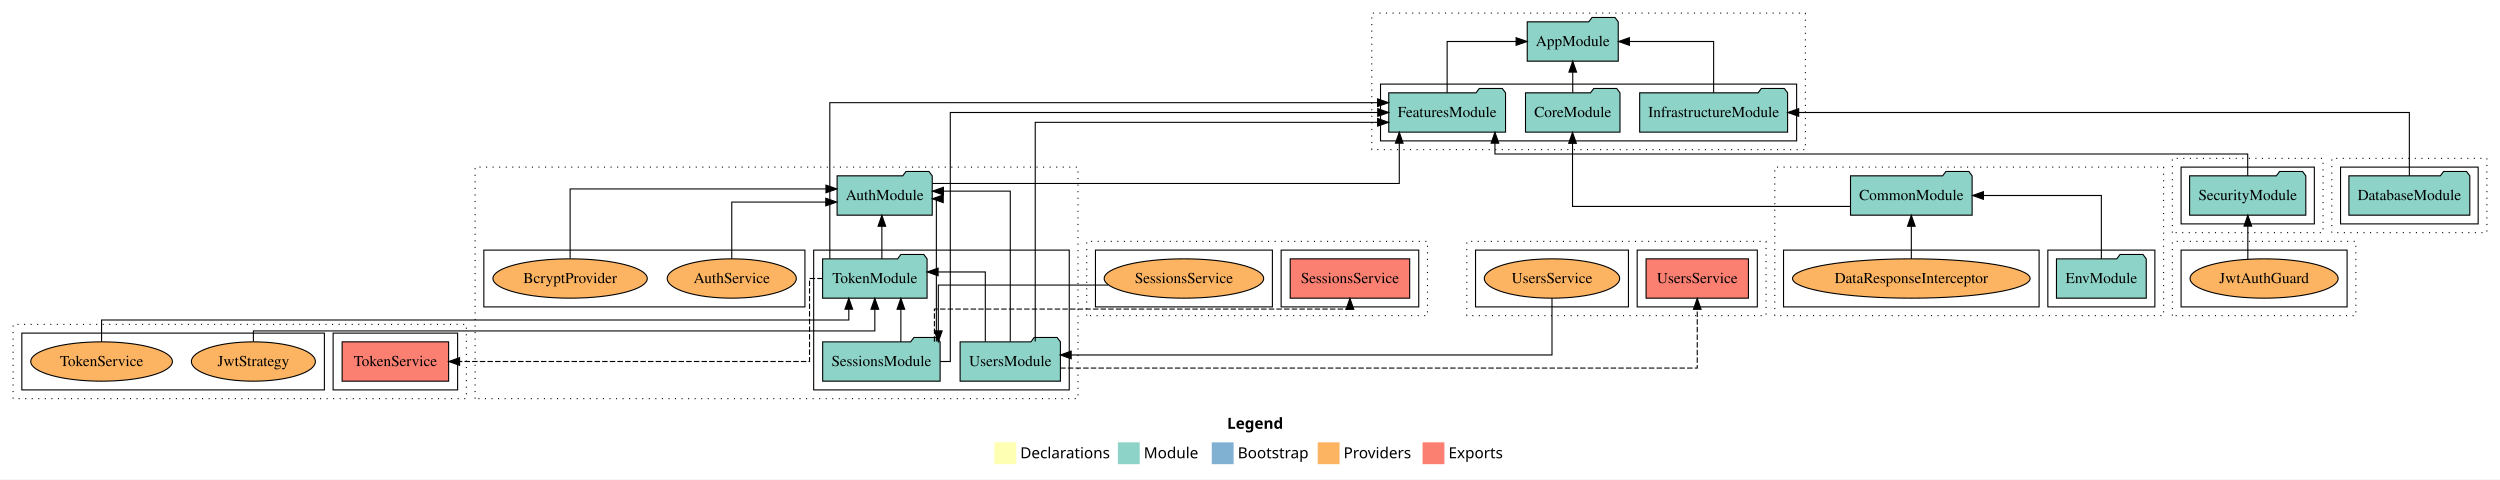
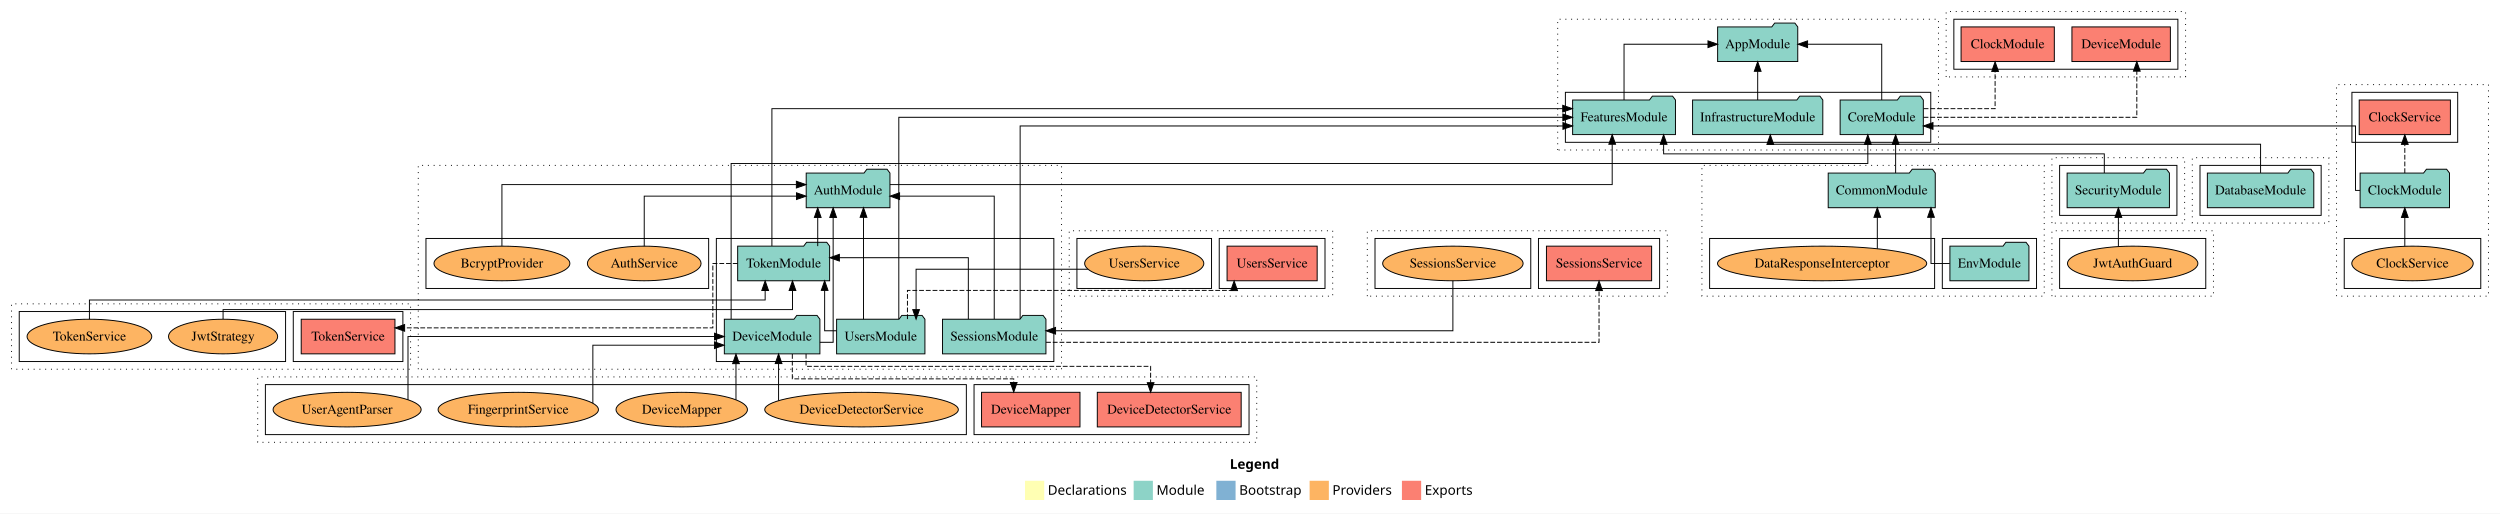
- <svg xmlns="http://www.w3.org/2000/svg" width="2289pt" height="439pt" viewBox="0.00 0.00 2289.00 439.00">
-   <g id="graph0" class="graph" transform="scale(1 1) rotate(0) translate(4 435)">
-     <polygon fill="white" stroke="transparent" points="-4,4 -4,-435 2285,-435 2285,4 -4,4" />
-     <text text-anchor="start" x="1119.51" y="-42.4" font-family="Times-12" font-weight="bold" font-size="14.00">Legend</text>
-     <polygon fill="#ffffb3" stroke="transparent" points="906.5,-10 906.5,-30 926.5,-30 926.5,-10 906.5,-10" />
-     <text text-anchor="start" x="930.13" y="-15.4" font-family="Times-12" font-size="14.00">  Declarations</text>
-     <polygon fill="#8dd3c7" stroke="transparent" points="1019.5,-10 1019.5,-30 1039.5,-30 1039.5,-10 1019.5,-10" />
-     <text text-anchor="start" x="1043.23" y="-15.4" font-family="Times-12" font-size="14.00">  Module</text>
-     <polygon fill="#80b1d3" stroke="transparent" points="1105.5,-10 1105.5,-30 1125.5,-30 1125.5,-10 1105.5,-10" />
-     <text text-anchor="start" x="1129.28" y="-15.4" font-family="Times-12" font-size="14.00">  Bootstrap</text>
-     <polygon fill="#fdb462" stroke="transparent" points="1202.5,-10 1202.5,-30 1222.5,-30 1222.5,-10 1202.5,-10" />
-     <text text-anchor="start" x="1226.17" y="-15.4" font-family="Times-12" font-size="14.00">  Providers</text>
-     <polygon fill="#fb8072" stroke="transparent" points="1298.5,-10 1298.5,-30 1318.5,-30 1318.5,-10 1298.5,-10" />
-     <text text-anchor="start" x="1322.23" y="-15.4" font-family="Times-12" font-size="14.00">  Exports</text>
+ <svg xmlns="http://www.w3.org/2000/svg" width="2600pt" height="534pt" viewBox="0.00 0.00 2600.00 534.00">
+   <g id="graph0" class="graph" transform="scale(1 1) rotate(0) translate(4 530)">
+     <polygon fill="white" stroke="transparent" points="-4,4 -4,-530 2596,-530 2596,4 -4,4" />
+     <text text-anchor="start" x="1275.01" y="-42.4" font-family="Times-12" font-weight="bold" font-size="14.00">Legend</text>
+     <polygon fill="#ffffb3" stroke="transparent" points="1062,-10 1062,-30 1082,-30 1082,-10 1062,-10" />
+     <text text-anchor="start" x="1085.63" y="-15.4" font-family="Times-12" font-size="14.00">  Declarations</text>
+     <polygon fill="#8dd3c7" stroke="transparent" points="1175,-10 1175,-30 1195,-30 1195,-10 1175,-10" />
+     <text text-anchor="start" x="1198.73" y="-15.4" font-family="Times-12" font-size="14.00">  Module</text>
+     <polygon fill="#80b1d3" stroke="transparent" points="1261,-10 1261,-30 1281,-30 1281,-10 1261,-10" />
+     <text text-anchor="start" x="1284.78" y="-15.4" font-family="Times-12" font-size="14.00">  Bootstrap</text>
+     <polygon fill="#fdb462" stroke="transparent" points="1358,-10 1358,-30 1378,-30 1378,-10 1358,-10" />
+     <text text-anchor="start" x="1381.67" y="-15.4" font-family="Times-12" font-size="14.00">  Providers</text>
+     <polygon fill="#fb8072" stroke="transparent" points="1454,-10 1454,-30 1474,-30 1474,-10 1454,-10" />
+     <text text-anchor="start" x="1477.73" y="-15.4" font-family="Times-12" font-size="14.00">  Exports</text>
    <g id="clust1" class="cluster">
-       <polygon fill="none" stroke="black" stroke-dasharray="1,5" points="1252,-298 1252,-423 1649,-423 1649,-298 1252,-298" />
+       <polygon fill="none" stroke="black" stroke-dasharray="1,5" points="1616,-374 1616,-510 2012,-510 2012,-374 1616,-374" />
    </g>
    <g id="clust3" class="cluster">
-       <polygon fill="none" stroke="black" points="1260,-306 1260,-358 1641,-358 1641,-306 1260,-306" />
+       <polygon fill="none" stroke="black" points="1624,-382 1624,-434 2004,-434 2004,-382 1624,-382" />
    </g>
    <g id="clust7" class="cluster">
-       <polygon fill="none" stroke="black" stroke-dasharray="1,5" points="431,-70 431,-282 983,-282 983,-70 431,-70" />
+       <polygon fill="none" stroke="black" stroke-dasharray="1,5" points="431,-146 431,-358 1100,-358 1100,-146 431,-146" />
    </g>
    <g id="clust9" class="cluster">
-       <polygon fill="none" stroke="black" points="741,-78 741,-206 975,-206 975,-78 741,-78" />
+       <polygon fill="none" stroke="black" points="741,-154 741,-282 1092,-282 1092,-154 741,-154" />
    </g>
    <g id="clust12" class="cluster">
-       <polygon fill="none" stroke="black" points="439,-154 439,-206 733,-206 733,-154 439,-154" />
+       <polygon fill="none" stroke="black" points="439,-230 439,-282 733,-282 733,-230 439,-230" />
    </g>
    <g id="clust13" class="cluster">
-       <polygon fill="none" stroke="black" stroke-dasharray="1,5" points="1621,-146 1621,-282 1977,-282 1977,-146 1621,-146" />
-     </g>
-     <g id="clust15" class="cluster">
-       <polygon fill="none" stroke="black" points="1871,-154 1871,-206 1969,-206 1969,-154 1871,-154" />
+       <polygon fill="none" stroke="black" stroke-dasharray="1,5" points="2426,-222 2426,-442 2584,-442 2584,-222 2426,-222" />
+     </g>
+     <g id="clust16" class="cluster">
+       <polygon fill="none" stroke="black" points="2442,-382 2442,-434 2552,-434 2552,-382 2442,-382" />
    </g>
    <g id="clust18" class="cluster">
-       <polygon fill="none" stroke="black" points="1629,-154 1629,-206 1863,-206 1863,-154 1629,-154" />
+       <polygon fill="none" stroke="black" points="2434,-230 2434,-282 2576,-282 2576,-230 2434,-230" />
+     </g>
+     <g id="clust19" class="cluster">
+       <polygon fill="none" stroke="black" stroke-dasharray="1,5" points="1766,-222 1766,-358 2122,-358 2122,-222 1766,-222" />
+     </g>
+     <g id="clust21" class="cluster">
+       <polygon fill="none" stroke="black" points="2016,-230 2016,-282 2114,-282 2114,-230 2016,-230" />
+     </g>
+     <g id="clust24" class="cluster">
+       <polygon fill="none" stroke="black" points="1774,-230 1774,-282 2008,-282 2008,-230 1774,-230" />
+     </g>
+     <g id="clust25" class="cluster">
+       <polygon fill="none" stroke="black" stroke-dasharray="1,5" points="2020,-450 2020,-518 2269,-518 2269,-450 2020,-450" />
+     </g>
+     <g id="clust28" class="cluster">
+       <polygon fill="none" stroke="black" points="2028,-458 2028,-510 2261,-510 2261,-458 2028,-458" />
    </g>
    <g id="clust37" class="cluster">
-       <polygon fill="none" stroke="black" stroke-dasharray="1,5" points="1985,-222 1985,-290 2123,-290 2123,-222 1985,-222" />
-     </g>
-     <g id="clust39" class="cluster">
-       <polygon fill="none" stroke="black" points="1993,-230 1993,-282 2115,-282 2115,-230 1993,-230" />
-     </g>
-     <g id="clust43" class="cluster">
-       <polygon fill="none" stroke="black" stroke-dasharray="1,5" points="2131,-222 2131,-290 2273,-290 2273,-222 2131,-222" />
-     </g>
-     <g id="clust45" class="cluster">
-       <polygon fill="none" stroke="black" points="2139,-230 2139,-282 2265,-282 2265,-230 2139,-230" />
+       <polygon fill="none" stroke="black" stroke-dasharray="1,5" points="264,-70 264,-138 1303,-138 1303,-70 264,-70" />
+     </g>
+     <g id="clust40" class="cluster">
+       <polygon fill="none" stroke="black" points="1009,-78 1009,-130 1295,-130 1295,-78 1009,-78" />
+     </g>
+     <g id="clust42" class="cluster">
+       <polygon fill="none" stroke="black" points="272,-78 272,-130 1001,-130 1001,-78 272,-78" />
    </g>
    <g id="clust49" class="cluster">
-       <polygon fill="none" stroke="black" stroke-dasharray="1,5" points="1985,-146 1985,-214 2153,-214 2153,-146 1985,-146" />
-     </g>
-     <g id="clust54" class="cluster">
-       <polygon fill="none" stroke="black" points="1993,-154 1993,-206 2145,-206 2145,-154 1993,-154" />
+       <polygon fill="none" stroke="black" stroke-dasharray="1,5" points="2130,-298 2130,-366 2268,-366 2268,-298 2130,-298" />
+     </g>
+     <g id="clust51" class="cluster">
+       <polygon fill="none" stroke="black" points="2138,-306 2138,-358 2260,-358 2260,-306 2138,-306" />
    </g>
    <g id="clust55" class="cluster">
-       <polygon fill="none" stroke="black" stroke-dasharray="1,5" points="991,-146 991,-214 1303,-214 1303,-146 991,-146" />
-     </g>
-     <g id="clust58" class="cluster">
-       <polygon fill="none" stroke="black" points="1169,-154 1169,-206 1295,-206 1295,-154 1169,-154" />
-     </g>
-     <g id="clust60" class="cluster">
-       <polygon fill="none" stroke="black" points="999,-154 999,-206 1161,-206 1161,-154 999,-154" />
+       <polygon fill="none" stroke="black" stroke-dasharray="1,5" points="2276,-298 2276,-366 2418,-366 2418,-298 2276,-298" />
+     </g>
+     <g id="clust57" class="cluster">
+       <polygon fill="none" stroke="black" points="2284,-306 2284,-358 2410,-358 2410,-306 2284,-306" />
    </g>
    <g id="clust61" class="cluster">
-       <polygon fill="none" stroke="black" stroke-dasharray="1,5" points="8,-70 8,-138 423,-138 423,-70 8,-70" />
-     </g>
-     <g id="clust64" class="cluster">
-       <polygon fill="none" stroke="black" points="301,-78 301,-130 415,-130 415,-78 301,-78" />
+       <polygon fill="none" stroke="black" stroke-dasharray="1,5" points="2130,-222 2130,-290 2298,-290 2298,-222 2130,-222" />
    </g>
    <g id="clust66" class="cluster">
-       <polygon fill="none" stroke="black" points="16,-78 16,-130 293,-130 293,-78 16,-78" />
+       <polygon fill="none" stroke="black" points="2138,-230 2138,-282 2290,-282 2290,-230 2138,-230" />
    </g>
    <g id="clust67" class="cluster">
-       <polygon fill="none" stroke="black" stroke-dasharray="1,5" points="1339,-146 1339,-214 1613,-214 1613,-146 1339,-146" />
+       <polygon fill="none" stroke="black" stroke-dasharray="1,5" points="1418,-222 1418,-290 1730,-290 1730,-222 1418,-222" />
    </g>
    <g id="clust70" class="cluster">
-       <polygon fill="none" stroke="black" points="1495,-154 1495,-206 1605,-206 1605,-154 1495,-154" />
+       <polygon fill="none" stroke="black" points="1596,-230 1596,-282 1722,-282 1722,-230 1596,-230" />
    </g>
    <g id="clust72" class="cluster">
-       <polygon fill="none" stroke="black" points="1347,-154 1347,-206 1487,-206 1487,-154 1347,-154" />
+       <polygon fill="none" stroke="black" points="1426,-230 1426,-282 1588,-282 1588,-230 1426,-230" />
+     </g>
+     <g id="clust73" class="cluster">
+       <polygon fill="none" stroke="black" stroke-dasharray="1,5" points="8,-146 8,-214 423,-214 423,-146 8,-146" />
+     </g>
+     <g id="clust76" class="cluster">
+       <polygon fill="none" stroke="black" points="301,-154 301,-206 415,-206 415,-154 301,-154" />
+     </g>
+     <g id="clust78" class="cluster">
+       <polygon fill="none" stroke="black" points="16,-154 16,-206 293,-206 293,-154 16,-154" />
+     </g>
+     <g id="clust79" class="cluster">
+       <polygon fill="none" stroke="black" stroke-dasharray="1,5" points="1108,-222 1108,-290 1382,-290 1382,-222 1108,-222" />
+     </g>
+     <g id="clust82" class="cluster">
+       <polygon fill="none" stroke="black" points="1264,-230 1264,-282 1374,-282 1374,-230 1264,-230" />
+     </g>
+     <g id="clust84" class="cluster">
+       <polygon fill="none" stroke="black" points="1116,-230 1116,-282 1256,-282 1256,-230 1116,-230" />
    </g>
    <g id="node1" class="node">
-       <polygon fill="#8dd3c7" stroke="black" points="1479.26,-350 1476.26,-354 1455.26,-354 1452.26,-350 1392.74,-350 1392.74,-314 1479.26,-314 1479.26,-350" />
-       <text text-anchor="middle" x="1436" y="-327.8" font-family="Times,serif" font-size="14.00">CoreModule</text>
+       <polygon fill="#8dd3c7" stroke="black" points="1996.26,-426 1993.26,-430 1972.26,-430 1969.26,-426 1909.74,-426 1909.74,-390 1996.26,-390 1996.26,-426" />
+       <text text-anchor="middle" x="1953" y="-403.8" font-family="Times,serif" font-size="14.00">CoreModule</text>
    </g>
    <g id="node4" class="node">
-       <polygon fill="#8dd3c7" stroke="black" points="1477.66,-415 1474.66,-419 1453.66,-419 1450.66,-415 1394.34,-415 1394.34,-379 1477.66,-379 1477.66,-415" />
-       <text text-anchor="middle" x="1436" y="-392.8" font-family="Times,serif" font-size="14.00">AppModule</text>
+       <polygon fill="#8dd3c7" stroke="black" points="1865.66,-502 1862.66,-506 1841.66,-506 1838.66,-502 1782.34,-502 1782.34,-466 1865.66,-466 1865.66,-502" />
+       <text text-anchor="middle" x="1824" y="-479.8" font-family="Times,serif" font-size="14.00">AppModule</text>
    </g>
    <g id="edge1" class="edge">
-       <path fill="none" stroke="black" d="M1436,-350.11C1436,-350.11 1436,-368.99 1436,-368.99" />
-       <polygon fill="black" stroke="black" points="1432.5,-368.99 1436,-378.99 1439.5,-368.99 1432.5,-368.99" />
+       <path fill="none" stroke="black" d="M1953,-426.01C1953,-448.49 1953,-484 1953,-484 1953,-484 1875.88,-484 1875.88,-484" />
+       <polygon fill="black" stroke="black" points="1875.88,-480.5 1865.88,-484 1875.88,-487.5 1875.88,-480.5" />
+     </g>
+     <g id="node18" class="node">
+       <polygon fill="#fb8072" stroke="black" points="2132.49,-502 2035.51,-502 2035.51,-466 2132.49,-466 2132.49,-502" />
+       <text text-anchor="middle" x="2084" y="-479.8" font-family="Times,serif" font-size="14.00">ClockModule </text>
+     </g>
+     <g id="edge17" class="edge">
+       <path fill="none" stroke="black" stroke-dasharray="5,2" d="M1996.57,-417C2030.15,-417 2070.9,-417 2070.9,-417 2070.9,-417 2070.9,-455.69 2070.9,-455.69" />
+       <polygon fill="black" stroke="black" points="2067.4,-455.69 2070.9,-465.69 2074.4,-455.69 2067.4,-455.69" />
+     </g>
+     <g id="node19" class="node">
+       <polygon fill="#fb8072" stroke="black" points="2253.19,-502 2150.81,-502 2150.81,-466 2253.19,-466 2253.19,-502" />
+       <text text-anchor="middle" x="2202" y="-479.8" font-family="Times,serif" font-size="14.00">DeviceModule </text>
+     </g>
+     <g id="edge18" class="edge">
+       <path fill="none" stroke="black" stroke-dasharray="5,2" d="M1996.51,-408C2071.77,-408 2218.29,-408 2218.29,-408 2218.29,-408 2218.29,-455.99 2218.29,-455.99" />
+       <polygon fill="black" stroke="black" points="2214.79,-455.99 2218.29,-465.99 2221.79,-455.99 2214.79,-455.99" />
    </g>
    <g id="node2" class="node">
-       <polygon fill="#8dd3c7" stroke="black" points="1374.47,-350 1371.47,-354 1350.47,-354 1347.47,-350 1267.53,-350 1267.53,-314 1374.47,-314 1374.47,-350" />
-       <text text-anchor="middle" x="1321" y="-327.8" font-family="Times,serif" font-size="14.00">FeaturesModule</text>
+       <polygon fill="#8dd3c7" stroke="black" points="1738.47,-426 1735.47,-430 1714.47,-430 1711.47,-426 1631.53,-426 1631.53,-390 1738.47,-390 1738.47,-426" />
+       <text text-anchor="middle" x="1685" y="-403.8" font-family="Times,serif" font-size="14.00">FeaturesModule</text>
    </g>
    <g id="edge2" class="edge">
-       <path fill="none" stroke="black" d="M1321,-350.11C1321,-369.34 1321,-397 1321,-397 1321,-397 1384.16,-397 1384.16,-397" />
-       <polygon fill="black" stroke="black" points="1384.16,-400.5 1394.16,-397 1384.16,-393.5 1384.16,-400.5" />
+       <path fill="none" stroke="black" d="M1685,-426.01C1685,-448.49 1685,-484 1685,-484 1685,-484 1772.3,-484 1772.3,-484" />
+       <polygon fill="black" stroke="black" points="1772.3,-487.5 1782.3,-484 1772.3,-480.5 1772.3,-487.5" />
    </g>
    <g id="node3" class="node">
-       <polygon fill="#8dd3c7" stroke="black" points="1632.72,-350 1629.72,-354 1608.72,-354 1605.72,-350 1497.28,-350 1497.28,-314 1632.72,-314 1632.72,-350" />
-       <text text-anchor="middle" x="1565" y="-327.8" font-family="Times,serif" font-size="14.00">InfrastructureModule</text>
+       <polygon fill="#8dd3c7" stroke="black" points="1891.72,-426 1888.72,-430 1867.72,-430 1864.72,-426 1756.28,-426 1756.28,-390 1891.72,-390 1891.72,-426" />
+       <text text-anchor="middle" x="1824" y="-403.8" font-family="Times,serif" font-size="14.00">InfrastructureModule</text>
    </g>
    <g id="edge3" class="edge">
-       <path fill="none" stroke="black" d="M1565,-350.11C1565,-369.34 1565,-397 1565,-397 1565,-397 1487.88,-397 1487.88,-397" />
-       <polygon fill="black" stroke="black" points="1487.88,-393.5 1477.88,-397 1487.88,-400.5 1487.88,-393.5" />
+       <path fill="none" stroke="black" d="M1824,-426.01C1824,-426.01 1824,-455.85 1824,-455.85" />
+       <polygon fill="black" stroke="black" points="1820.5,-455.85 1824,-465.85 1827.5,-455.85 1820.5,-455.85" />
    </g>
    <g id="node5" class="node">
-       <polygon fill="#8dd3c7" stroke="black" points="856.77,-122 853.77,-126 832.77,-126 829.77,-122 749.23,-122 749.23,-86 856.77,-86 856.77,-122" />
-       <text text-anchor="middle" x="803" y="-99.8" font-family="Times,serif" font-size="14.00">SessionsModule</text>
+       <polygon fill="#8dd3c7" stroke="black" points="848.69,-198 845.69,-202 824.69,-202 821.69,-198 749.31,-198 749.31,-162 848.69,-162 848.69,-198" />
+       <text text-anchor="middle" x="799" y="-175.8" font-family="Times,serif" font-size="14.00">DeviceModule</text>
+     </g>
+     <g id="edge16" class="edge">
+       <path fill="none" stroke="black" d="M756.37,-198.25C756.37,-244.01 756.37,-360 756.37,-360 756.37,-360 1938.54,-360 1938.54,-360 1938.54,-360 1938.54,-379.85 1938.54,-379.85" />
+       <polygon fill="black" stroke="black" points="1935.04,-379.85 1938.54,-389.85 1942.04,-379.85 1935.04,-379.85" />
+     </g>
+     <g id="node9" class="node">
+       <polygon fill="#8dd3c7" stroke="black" points="921.55,-350 918.55,-354 897.55,-354 894.55,-350 834.45,-350 834.45,-314 921.55,-314 921.55,-350" />
+       <text text-anchor="middle" x="878" y="-327.8" font-family="Times,serif" font-size="14.00">AuthModule</text>
+     </g>
+     <g id="edge4" class="edge">
+       <path fill="none" stroke="black" d="M848.7,-174C856.73,-174 862.47,-174 862.47,-174 862.47,-174 862.47,-303.88 862.47,-303.88" />
+       <polygon fill="black" stroke="black" points="858.97,-303.88 862.47,-313.88 865.97,-303.88 858.97,-303.88" />
+     </g>
+     <g id="node20" class="node">
+       <polygon fill="#fb8072" stroke="black" points="1286.81,-122 1137.19,-122 1137.19,-86 1286.81,-86 1286.81,-122" />
+       <text text-anchor="middle" x="1212" y="-99.8" font-family="Times,serif" font-size="14.00">DeviceDetectorService </text>
+     </g>
+     <g id="edge19" class="edge">
+       <path fill="none" stroke="black" stroke-dasharray="5,2" d="M834.3,-161.97C834.3,-155.15 834.3,-149 834.3,-149 834.3,-149 1192.66,-149 1192.66,-149 1192.66,-149 1192.66,-132.04 1192.66,-132.04" />
+       <polygon fill="black" stroke="black" points="1196.16,-132.04 1192.66,-122.04 1189.16,-132.04 1196.16,-132.04" />
+     </g>
+     <g id="node21" class="node">
+       <polygon fill="#fb8072" stroke="black" points="1119.18,-122 1016.82,-122 1016.82,-86 1119.18,-86 1119.18,-122" />
+       <text text-anchor="middle" x="1068" y="-99.8" font-family="Times,serif" font-size="14.00">DeviceMapper </text>
+     </g>
+     <g id="edge20" class="edge">
+       <path fill="none" stroke="black" stroke-dasharray="5,2" d="M820.01,-161.85C820.01,-149.73 820.01,-136 820.01,-136 820.01,-136 1050.27,-136 1050.27,-136 1050.27,-136 1050.27,-132.24 1050.27,-132.24" />
+       <polygon fill="black" stroke="black" points="1053.77,-132.24 1050.27,-122.24 1046.77,-132.24 1053.77,-132.24" />
+     </g>
+     <g id="node6" class="node">
+       <polygon fill="#8dd3c7" stroke="black" points="1083.77,-198 1080.77,-202 1059.77,-202 1056.77,-198 976.23,-198 976.23,-162 1083.77,-162 1083.77,-198" />
+       <text text-anchor="middle" x="1030" y="-175.8" font-family="Times,serif" font-size="14.00">SessionsModule</text>
+     </g>
+     <g id="edge27" class="edge">
+       <path fill="none" stroke="black" d="M1056.94,-198.3C1056.94,-250.93 1056.94,-399 1056.94,-399 1056.94,-399 1621.45,-399 1621.45,-399" />
+       <polygon fill="black" stroke="black" points="1621.45,-402.5 1631.45,-399 1621.45,-395.5 1621.45,-402.5" />
+     </g>
+     <g id="node7" class="node">
+       <polygon fill="#8dd3c7" stroke="black" points="858.82,-274 855.82,-278 834.82,-278 831.82,-274 763.18,-274 763.18,-238 858.82,-238 858.82,-274" />
+       <text text-anchor="middle" x="811" y="-251.8" font-family="Times,serif" font-size="14.00">TokenModule</text>
+     </g>
+     <g id="edge34" class="edge">
+       <path fill="none" stroke="black" d="M1003.06,-198.2C1003.06,-222.36 1003.06,-262 1003.06,-262 1003.06,-262 868.97,-262 868.97,-262" />
+       <polygon fill="black" stroke="black" points="868.97,-258.5 858.97,-262 868.97,-265.5 868.97,-258.5" />
+     </g>
+     <g id="edge5" class="edge">
+       <path fill="none" stroke="black" d="M1030,-198.2C1030,-237.33 1030,-326 1030,-326 1030,-326 931.56,-326 931.56,-326" />
+       <polygon fill="black" stroke="black" points="931.56,-322.5 921.56,-326 931.56,-329.5 931.56,-322.5" />
+     </g>
+     <g id="node29" class="node">
+       <polygon fill="#fb8072" stroke="black" points="1713.7,-274 1604.3,-274 1604.3,-238 1713.7,-238 1713.7,-274" />
+       <text text-anchor="middle" x="1659" y="-251.8" font-family="Times,serif" font-size="14.00">SessionsService </text>
+     </g>
+     <g id="edge32" class="edge">
+       <path fill="none" stroke="black" stroke-dasharray="5,2" d="M1083.9,-174C1236.24,-174 1659,-174 1659,-174 1659,-174 1659,-227.8 1659,-227.8" />
+       <polygon fill="black" stroke="black" points="1655.5,-227.8 1659,-237.8 1662.5,-227.8 1655.5,-227.8" />
+     </g>
+     <g id="edge28" class="edge">
+       <path fill="none" stroke="black" d="M798.78,-274.16C798.78,-316.26 798.78,-417 798.78,-417 798.78,-417 1621.23,-417 1621.23,-417" />
+       <polygon fill="black" stroke="black" points="1621.23,-420.5 1631.23,-417 1621.23,-413.5 1621.23,-420.5" />
+     </g>
+     <g id="edge6" class="edge">
+       <path fill="none" stroke="black" d="M846.44,-274.01C846.44,-274.01 846.44,-303.85 846.44,-303.85" />
+       <polygon fill="black" stroke="black" points="842.94,-303.85 846.44,-313.85 849.94,-303.85 842.94,-303.85" />
+     </g>
+     <g id="node31" class="node">
+       <polygon fill="#fb8072" stroke="black" points="406.75,-198 309.25,-198 309.25,-162 406.75,-162 406.75,-198" />
+       <text text-anchor="middle" x="358" y="-175.8" font-family="Times,serif" font-size="14.00">TokenService </text>
+     </g>
+     <g id="edge36" class="edge">
+       <path fill="none" stroke="black" stroke-dasharray="5,2" d="M763.11,-256C749.05,-256 737.35,-256 737.35,-256 737.35,-256 737.35,-189 737.35,-189 737.35,-189 416.82,-189 416.82,-189" />
+       <polygon fill="black" stroke="black" points="416.82,-185.5 406.82,-189 416.82,-192.5 416.82,-185.5" />
+     </g>
+     <g id="node8" class="node">
+       <polygon fill="#8dd3c7" stroke="black" points="957.92,-198 954.92,-202 933.92,-202 930.92,-198 866.08,-198 866.08,-162 957.92,-162 957.92,-198" />
+       <text text-anchor="middle" x="912" y="-175.8" font-family="Times,serif" font-size="14.00">UsersModule</text>
+     </g>
+     <g id="edge29" class="edge">
+       <path fill="none" stroke="black" d="M930.76,-198.27C930.76,-252.38 930.76,-408 930.76,-408 930.76,-408 1621.36,-408 1621.36,-408" />
+       <polygon fill="black" stroke="black" points="1621.36,-411.5 1631.36,-408 1621.36,-404.5 1621.36,-411.5" />
+     </g>
+     <g id="edge35" class="edge">
+       <path fill="none" stroke="black" d="M866.01,-186C858.77,-186 853.63,-186 853.63,-186 853.63,-186 853.63,-227.97 853.63,-227.97" />
+       <polygon fill="black" stroke="black" points="850.13,-227.97 853.63,-237.97 857.13,-227.97 850.13,-227.97" />
+     </g>
+     <g id="edge7" class="edge">
+       <path fill="none" stroke="black" d="M894.03,-198.03C894.03,-198.03 894.03,-303.99 894.03,-303.99" />
+       <polygon fill="black" stroke="black" points="890.53,-303.99 894.03,-313.99 897.53,-303.99 890.53,-303.99" />
+     </g>
+     <g id="node34" class="node">
+       <polygon fill="#fb8072" stroke="black" points="1365.85,-274 1272.15,-274 1272.15,-238 1365.85,-238 1365.85,-274" />
+       <text text-anchor="middle" x="1319" y="-251.8" font-family="Times,serif" font-size="14.00">UsersService </text>
+     </g>
+     <g id="edge39" class="edge">
+       <path fill="none" stroke="black" stroke-dasharray="5,2" d="M939.74,-198.15C939.74,-211.74 939.74,-228 939.74,-228 939.74,-228 1279.49,-228 1279.49,-228 1279.49,-228 1279.49,-228.98 1279.49,-228.98" />
+       <polygon fill="black" stroke="black" points="1275.99,-227.79 1279.49,-237.79 1282.99,-227.79 1275.99,-227.79" />
+     </g>
+     <g id="edge25" class="edge">
+       <path fill="none" stroke="black" d="M921.57,-338C1087.79,-338 1672.68,-338 1672.68,-338 1672.68,-338 1672.68,-379.97 1672.68,-379.97" />
+       <polygon fill="black" stroke="black" points="1669.18,-379.97 1672.68,-389.97 1676.18,-379.97 1669.18,-379.97" />
+     </g>
+     <g id="node10" class="node">
+       <ellipse fill="#fdb462" stroke="black" cx="666" cy="-256" rx="59.11" ry="18" />
+       <text text-anchor="middle" x="666" y="-251.8" font-family="Times,serif" font-size="14.00">AuthService</text>
+     </g>
+     <g id="edge8" class="edge">
+       <path fill="none" stroke="black" d="M666,-274.03C666,-294.77 666,-326 666,-326 666,-326 824.33,-326 824.33,-326" />
+       <polygon fill="black" stroke="black" points="824.33,-329.5 834.33,-326 824.33,-322.5 824.33,-329.5" />
+     </g>
+     <g id="node11" class="node">
+       <ellipse fill="#fdb462" stroke="black" cx="518" cy="-256" rx="70.65" ry="18" />
+       <text text-anchor="middle" x="518" y="-251.8" font-family="Times,serif" font-size="14.00">BcryptProvider</text>
+     </g>
+     <g id="edge9" class="edge">
+       <path fill="none" stroke="black" d="M518,-274.2C518,-298.36 518,-338 518,-338 518,-338 824.22,-338 824.22,-338" />
+       <polygon fill="black" stroke="black" points="824.22,-341.5 834.22,-338 824.22,-334.5 824.22,-341.5" />
+     </g>
+     <g id="node12" class="node">
+       <polygon fill="#fb8072" stroke="black" points="2544.42,-426 2449.58,-426 2449.58,-390 2544.42,-390 2544.42,-426" />
+       <text text-anchor="middle" x="2497" y="-403.8" font-family="Times,serif" font-size="14.00">ClockService </text>
+     </g>
+     <g id="node13" class="node">
+       <polygon fill="#8dd3c7" stroke="black" points="2543.49,-350 2540.49,-354 2519.49,-354 2516.49,-350 2450.51,-350 2450.51,-314 2543.49,-314 2543.49,-350" />
+       <text text-anchor="middle" x="2497" y="-327.8" font-family="Times,serif" font-size="14.00">ClockModule</text>
    </g>
    <g id="edge14" class="edge">
-       <path fill="none" stroke="black" d="M856.78,-104C862.39,-104 866.09,-104 866.09,-104 866.09,-104 866.09,-332 866.09,-332 866.09,-332 1257.48,-332 1257.48,-332" />
-       <polygon fill="black" stroke="black" points="1257.48,-335.5 1267.48,-332 1257.48,-328.5 1257.48,-335.5" />
-     </g>
-     <g id="node6" class="node">
-       <polygon fill="#8dd3c7" stroke="black" points="844.82,-198 841.82,-202 820.82,-202 817.82,-198 749.18,-198 749.18,-162 844.82,-162 844.82,-198" />
-       <text text-anchor="middle" x="797" y="-175.8" font-family="Times,serif" font-size="14.00">TokenModule</text>
+       <path fill="none" stroke="black" d="M2450.47,-332C2447.54,-332 2445.74,-332 2445.74,-332 2445.74,-332 2445.74,-399 2445.74,-399 2445.74,-399 2006.3,-399 2006.3,-399" />
+       <polygon fill="black" stroke="black" points="2006.3,-395.5 1996.3,-399 2006.3,-402.5 2006.3,-395.5" />
+     </g>
+     <g id="edge10" class="edge">
+       <path fill="none" stroke="black" stroke-dasharray="5,2" d="M2497,-350.01C2497,-350.01 2497,-379.85 2497,-379.85" />
+       <polygon fill="black" stroke="black" points="2493.5,-379.85 2497,-389.85 2500.5,-379.85 2493.5,-379.85" />
+     </g>
+     <g id="node14" class="node">
+       <ellipse fill="#fdb462" stroke="black" cx="2505" cy="-256" rx="63.12" ry="18" />
+       <text text-anchor="middle" x="2505" y="-251.8" font-family="Times,serif" font-size="14.00">ClockService</text>
+     </g>
+     <g id="edge11" class="edge">
+       <path fill="none" stroke="black" d="M2497,-274.01C2497,-274.01 2497,-303.85 2497,-303.85" />
+       <polygon fill="black" stroke="black" points="2493.5,-303.85 2497,-313.85 2500.5,-303.85 2493.5,-303.85" />
+     </g>
+     <g id="node15" class="node">
+       <polygon fill="#8dd3c7" stroke="black" points="2106.1,-274 2103.1,-278 2082.1,-278 2079.1,-274 2023.9,-274 2023.9,-238 2106.1,-238 2106.1,-274" />
+       <text text-anchor="middle" x="2065" y="-251.8" font-family="Times,serif" font-size="14.00">EnvModule</text>
+     </g>
+     <g id="node16" class="node">
+       <polygon fill="#8dd3c7" stroke="black" points="2008.67,-350 2005.67,-354 1984.67,-354 1981.67,-350 1897.33,-350 1897.33,-314 2008.67,-314 2008.67,-350" />
+       <text text-anchor="middle" x="1953" y="-327.8" font-family="Times,serif" font-size="14.00">CommonModule</text>
+     </g>
+     <g id="edge12" class="edge">
+       <path fill="none" stroke="black" d="M2023.79,-256C2012.96,-256 2004.23,-256 2004.23,-256 2004.23,-256 2004.23,-303.99 2004.23,-303.99" />
+       <polygon fill="black" stroke="black" points="2000.73,-303.99 2004.23,-313.99 2007.73,-303.99 2000.73,-303.99" />
+     </g>
+     <g id="edge15" class="edge">
+       <path fill="none" stroke="black" d="M1967.46,-350.01C1967.46,-350.01 1967.46,-379.85 1967.46,-379.85" />
+       <polygon fill="black" stroke="black" points="1963.96,-379.85 1967.46,-389.85 1970.96,-379.85 1963.96,-379.85" />
+     </g>
+     <g id="node17" class="node">
+       <ellipse fill="#fdb462" stroke="black" cx="1891" cy="-256" rx="108.77" ry="18" />
+       <text text-anchor="middle" x="1891" y="-251.8" font-family="Times,serif" font-size="14.00">DataResponseInterceptor</text>
+     </g>
+     <g id="edge13" class="edge">
+       <path fill="none" stroke="black" d="M1948.4,-271.38C1948.4,-271.38 1948.4,-303.97 1948.4,-303.97" />
+       <polygon fill="black" stroke="black" points="1944.9,-303.97 1948.4,-313.97 1951.9,-303.97 1944.9,-303.97" />
+     </g>
+     <g id="node22" class="node">
+       <ellipse fill="#fdb462" stroke="black" cx="892" cy="-104" rx="100.66" ry="18" />
+       <text text-anchor="middle" x="892" y="-99.8" font-family="Times,serif" font-size="14.00">DeviceDetectorService</text>
    </g>
    <g id="edge21" class="edge">
-       <path fill="none" stroke="black" d="M820.83,-122.01C820.83,-122.01 820.83,-151.85 820.83,-151.85" />
-       <polygon fill="black" stroke="black" points="817.33,-151.85 820.83,-161.85 824.33,-151.85 817.33,-151.85" />
-     </g>
-     <g id="node8" class="node">
-       <polygon fill="#8dd3c7" stroke="black" points="849.55,-274 846.55,-278 825.55,-278 822.55,-274 762.45,-274 762.45,-238 849.55,-238 849.55,-274" />
-       <text text-anchor="middle" x="806" y="-251.8" font-family="Times,serif" font-size="14.00">AuthModule</text>
-     </g>
-     <g id="edge4" class="edge">
-       <path fill="none" stroke="black" d="M853.33,-122.27C853.33,-162.06 853.33,-253 853.33,-253 853.33,-253 852.96,-253 852.96,-253" />
-       <polygon fill="black" stroke="black" points="859.62,-249.5 849.62,-253 859.62,-256.5 859.62,-249.5" />
-     </g>
-     <g id="node17" class="node">
-       <polygon fill="#fb8072" stroke="black" points="1286.7,-198 1177.3,-198 1177.3,-162 1286.7,-162 1286.7,-198" />
-       <text text-anchor="middle" x="1232" y="-175.8" font-family="Times,serif" font-size="14.00">SessionsService </text>
-     </g>
-     <g id="edge19" class="edge">
-       <path fill="none" stroke="black" stroke-dasharray="5,2" d="M851.55,-122.15C851.55,-135.74 851.55,-152 851.55,-152 851.55,-152 1232,-152 1232,-152 1232,-152 1232,-152.98 1232,-152.98" />
-       <polygon fill="black" stroke="black" points="1228.5,-151.79 1232,-161.79 1235.5,-151.79 1228.5,-151.79" />
-     </g>
-     <g id="edge15" class="edge">
-       <path fill="none" stroke="black" d="M755.78,-198.16C755.78,-240.26 755.78,-341 755.78,-341 755.78,-341 1257.32,-341 1257.32,-341" />
-       <polygon fill="black" stroke="black" points="1257.32,-344.5 1267.32,-341 1257.32,-337.5 1257.32,-344.5" />
-     </g>
-     <g id="edge5" class="edge">
-       <path fill="none" stroke="black" d="M803.44,-198.01C803.44,-198.01 803.44,-227.85 803.44,-227.85" />
-       <polygon fill="black" stroke="black" points="799.94,-227.85 803.44,-237.85 806.94,-227.85 799.94,-227.85" />
-     </g>
-     <g id="node19" class="node">
-       <polygon fill="#fb8072" stroke="black" points="406.75,-122 309.25,-122 309.25,-86 406.75,-86 406.75,-122" />
-       <text text-anchor="middle" x="358" y="-99.8" font-family="Times,serif" font-size="14.00">TokenService </text>
+       <path fill="none" stroke="black" d="M805.72,-113.32C805.72,-113.32 805.72,-151.89 805.72,-151.89" />
+       <polygon fill="black" stroke="black" points="802.22,-151.89 805.72,-161.89 809.22,-151.89 802.22,-151.89" />
+     </g>
+     <g id="node23" class="node">
+       <ellipse fill="#fdb462" stroke="black" cx="705" cy="-104" rx="68.32" ry="18" />
+       <text text-anchor="middle" x="705" y="-99.8" font-family="Times,serif" font-size="14.00">DeviceMapper</text>
+     </g>
+     <g id="edge22" class="edge">
+       <path fill="none" stroke="black" d="M761.41,-114.25C761.41,-114.25 761.41,-151.77 761.41,-151.77" />
+       <polygon fill="black" stroke="black" points="757.91,-151.77 761.41,-161.77 764.91,-151.77 757.91,-151.77" />
+     </g>
+     <g id="node24" class="node">
+       <ellipse fill="#fdb462" stroke="black" cx="535" cy="-104" rx="83.38" ry="18" />
+       <text text-anchor="middle" x="535" y="-99.8" font-family="Times,serif" font-size="14.00">FingerprintService</text>
    </g>
    <g id="edge23" class="edge">
-       <path fill="none" stroke="black" stroke-dasharray="5,2" d="M749.31,-180C742.21,-180 737.21,-180 737.21,-180 737.21,-180 737.21,-104 737.21,-104 737.21,-104 416.8,-104 416.8,-104" />
-       <polygon fill="black" stroke="black" points="416.8,-100.5 406.8,-104 416.8,-107.5 416.8,-100.5" />
-     </g>
-     <g id="node7" class="node">
-       <polygon fill="#8dd3c7" stroke="black" points="966.92,-122 963.92,-126 942.92,-126 939.92,-122 875.08,-122 875.08,-86 966.92,-86 966.92,-122" />
-       <text text-anchor="middle" x="921" y="-99.8" font-family="Times,serif" font-size="14.00">UsersModule</text>
-     </g>
-     <g id="edge16" class="edge">
-       <path fill="none" stroke="black" d="M943.86,-122.3C943.86,-174.93 943.86,-323 943.86,-323 943.86,-323 1257.36,-323 1257.36,-323" />
-       <polygon fill="black" stroke="black" points="1257.36,-326.5 1267.36,-323 1257.36,-319.5 1257.36,-326.5" />
-     </g>
-     <g id="edge22" class="edge">
-       <path fill="none" stroke="black" d="M898.14,-122.2C898.14,-146.36 898.14,-186 898.14,-186 898.14,-186 854.91,-186 854.91,-186" />
-       <polygon fill="black" stroke="black" points="854.91,-182.5 844.91,-186 854.91,-189.5 854.91,-182.5" />
-     </g>
-     <g id="edge6" class="edge">
-       <path fill="none" stroke="black" d="M921,-122.2C921,-163.35 921,-260 921,-260 921,-260 859.8,-260 859.8,-260" />
-       <polygon fill="black" stroke="black" points="859.8,-256.5 849.8,-260 859.8,-263.5 859.8,-256.5" />
-     </g>
-     <g id="node22" class="node">
-       <polygon fill="#fb8072" stroke="black" points="1596.85,-198 1503.15,-198 1503.15,-162 1596.85,-162 1596.85,-198" />
-       <text text-anchor="middle" x="1550" y="-175.8" font-family="Times,serif" font-size="14.00">UsersService </text>
+       <path fill="none" stroke="black" d="M612.57,-110.67C612.57,-127.62 612.57,-171 612.57,-171 612.57,-171 739.04,-171 739.04,-171" />
+       <polygon fill="black" stroke="black" points="739.04,-174.5 749.04,-171 739.04,-167.5 739.04,-174.5" />
+     </g>
+     <g id="node25" class="node">
+       <ellipse fill="#fdb462" stroke="black" cx="357" cy="-104" rx="76.98" ry="18" />
+       <text text-anchor="middle" x="357" y="-99.8" font-family="Times,serif" font-size="14.00">UserAgentParser</text>
+     </g>
+     <g id="edge24" class="edge">
+       <path fill="none" stroke="black" d="M420.31,-114.25C420.31,-134.99 420.31,-180 420.31,-180 420.31,-180 739.1,-180 739.1,-180" />
+       <polygon fill="black" stroke="black" points="739.1,-183.5 749.1,-180 739.1,-176.5 739.1,-183.5" />
+     </g>
+     <g id="node26" class="node">
+       <polygon fill="#8dd3c7" stroke="black" points="2252.2,-350 2249.2,-354 2228.2,-354 2225.2,-350 2145.8,-350 2145.8,-314 2252.2,-314 2252.2,-350" />
+       <text text-anchor="middle" x="2199" y="-327.8" font-family="Times,serif" font-size="14.00">SecurityModule</text>
    </g>
    <g id="edge26" class="edge">
-       <path fill="none" stroke="black" stroke-dasharray="5,2" d="M966.74,-98C1111.49,-98 1550,-98 1550,-98 1550,-98 1550,-151.8 1550,-151.8" />
-       <polygon fill="black" stroke="black" points="1546.5,-151.8 1550,-161.8 1553.5,-151.8 1546.5,-151.8" />
-     </g>
-     <g id="edge12" class="edge">
-       <path fill="none" stroke="black" d="M849.9,-267C966.88,-267 1277.18,-267 1277.18,-267 1277.18,-267 1277.18,-303.89 1277.18,-303.89" />
-       <polygon fill="black" stroke="black" points="1273.68,-303.89 1277.18,-313.89 1280.68,-303.89 1273.68,-303.89" />
-     </g>
-     <g id="node9" class="node">
-       <ellipse fill="#fdb462" stroke="black" cx="666" cy="-180" rx="59.11" ry="18" />
-       <text text-anchor="middle" x="666" y="-175.8" font-family="Times,serif" font-size="14.00">AuthService</text>
-     </g>
-     <g id="edge7" class="edge">
-       <path fill="none" stroke="black" d="M666,-198.03C666,-218.77 666,-250 666,-250 666,-250 752.09,-250 752.09,-250" />
-       <polygon fill="black" stroke="black" points="752.09,-253.5 762.09,-250 752.09,-246.5 752.09,-253.5" />
-     </g>
-     <g id="node10" class="node">
-       <ellipse fill="#fdb462" stroke="black" cx="518" cy="-180" rx="70.65" ry="18" />
-       <text text-anchor="middle" x="518" y="-175.8" font-family="Times,serif" font-size="14.00">BcryptProvider</text>
-     </g>
-     <g id="edge8" class="edge">
-       <path fill="none" stroke="black" d="M518,-198.2C518,-222.36 518,-262 518,-262 518,-262 752.26,-262 752.26,-262" />
-       <polygon fill="black" stroke="black" points="752.26,-265.5 762.26,-262 752.26,-258.5 752.26,-265.5" />
-     </g>
-     <g id="node11" class="node">
-       <polygon fill="#8dd3c7" stroke="black" points="1961.1,-198 1958.1,-202 1937.1,-202 1934.1,-198 1878.9,-198 1878.9,-162 1961.1,-162 1961.1,-198" />
-       <text text-anchor="middle" x="1920" y="-175.8" font-family="Times,serif" font-size="14.00">EnvModule</text>
-     </g>
-     <g id="node12" class="node">
-       <polygon fill="#8dd3c7" stroke="black" points="1801.67,-274 1798.67,-278 1777.67,-278 1774.67,-274 1690.33,-274 1690.33,-238 1801.67,-238 1801.67,-274" />
-       <text text-anchor="middle" x="1746" y="-251.8" font-family="Times,serif" font-size="14.00">CommonModule</text>
-     </g>
-     <g id="edge9" class="edge">
-       <path fill="none" stroke="black" d="M1920,-198.01C1920,-220.49 1920,-256 1920,-256 1920,-256 1812.01,-256 1812.01,-256" />
-       <polygon fill="black" stroke="black" points="1812.01,-252.5 1802.01,-256 1812.01,-259.5 1812.01,-252.5" />
-     </g>
-     <g id="edge11" class="edge">
-       <path fill="none" stroke="black" d="M1690.18,-246C1600.87,-246 1435.8,-246 1435.8,-246 1435.8,-246 1435.8,-303.76 1435.8,-303.76" />
-       <polygon fill="black" stroke="black" points="1432.3,-303.76 1435.8,-313.76 1439.3,-303.76 1432.3,-303.76" />
-     </g>
-     <g id="node13" class="node">
-       <ellipse fill="#fdb462" stroke="black" cx="1746" cy="-180" rx="108.77" ry="18" />
-       <text text-anchor="middle" x="1746" y="-175.8" font-family="Times,serif" font-size="14.00">DataResponseInterceptor</text>
-     </g>
-     <g id="edge10" class="edge">
-       <path fill="none" stroke="black" d="M1746,-198.01C1746,-198.01 1746,-227.85 1746,-227.85" />
-       <polygon fill="black" stroke="black" points="1742.5,-227.85 1746,-237.85 1749.5,-227.85 1742.5,-227.85" />
-     </g>
-     <g id="node14" class="node">
-       <polygon fill="#8dd3c7" stroke="black" points="2107.2,-274 2104.2,-278 2083.2,-278 2080.2,-274 2000.8,-274 2000.8,-238 2107.2,-238 2107.2,-274" />
-       <text text-anchor="middle" x="2054" y="-251.8" font-family="Times,serif" font-size="14.00">SecurityModule</text>
-     </g>
-     <g id="edge13" class="edge">
-       <path fill="none" stroke="black" d="M2054,-274.11C2054,-283.9 2054,-294 2054,-294 2054,-294 1364.76,-294 1364.76,-294 1364.76,-294 1364.76,-303.89 1364.76,-303.89" />
-       <polygon fill="black" stroke="black" points="1361.26,-303.89 1364.76,-313.89 1368.26,-303.89 1361.26,-303.89" />
-     </g>
-     <g id="node15" class="node">
-       <polygon fill="#8dd3c7" stroke="black" points="2257.35,-274 2254.35,-278 2233.35,-278 2230.35,-274 2146.65,-274 2146.65,-238 2257.35,-238 2257.35,-274" />
-       <text text-anchor="middle" x="2202" y="-251.8" font-family="Times,serif" font-size="14.00">DatabaseModule</text>
-     </g>
-     <g id="edge17" class="edge">
-       <path fill="none" stroke="black" d="M2202,-274.01C2202,-296.49 2202,-332 2202,-332 2202,-332 1642.87,-332 1642.87,-332" />
-       <polygon fill="black" stroke="black" points="1642.87,-328.5 1632.87,-332 1642.87,-335.5 1642.87,-328.5" />
-     </g>
-     <g id="node16" class="node">
-       <ellipse fill="#fdb462" stroke="black" cx="2069" cy="-180" rx="67.78" ry="18" />
-       <text text-anchor="middle" x="2069" y="-175.8" font-family="Times,serif" font-size="14.00">JwtAuthGuard</text>
-     </g>
-     <g id="edge18" class="edge">
-       <path fill="none" stroke="black" d="M2054.11,-197.63C2054.11,-197.63 2054.11,-227.94 2054.11,-227.94" />
-       <polygon fill="black" stroke="black" points="2050.61,-227.94 2054.11,-237.94 2057.61,-227.94 2050.61,-227.94" />
-     </g>
-     <g id="node18" class="node">
-       <ellipse fill="#fdb462" stroke="black" cx="1080" cy="-180" rx="73.01" ry="18" />
-       <text text-anchor="middle" x="1080" y="-175.8" font-family="Times,serif" font-size="14.00">SessionsService</text>
-     </g>
-     <g id="edge20" class="edge">
-       <path fill="none" stroke="black" d="M1010.69,-174C944.61,-174 855.11,-174 855.11,-174 855.11,-174 855.11,-132.03 855.11,-132.03" />
-       <polygon fill="black" stroke="black" points="858.61,-132.03 855.11,-122.03 851.61,-132.03 858.61,-132.03" />
-     </g>
-     <g id="node20" class="node">
-       <ellipse fill="#fdb462" stroke="black" cx="228" cy="-104" rx="56.76" ry="18" />
-       <text text-anchor="middle" x="228" y="-99.8" font-family="Times,serif" font-size="14.00">JwtStrategy</text>
-     </g>
-     <g id="edge24" class="edge">
-       <path fill="none" stroke="black" d="M228,-122.21C228,-127.55 228,-132 228,-132 228,-132 797,-132 797,-132 797,-132 797,-151.85 797,-151.85" />
-       <polygon fill="black" stroke="black" points="793.5,-151.85 797,-161.85 800.5,-151.85 793.5,-151.85" />
-     </g>
-     <g id="node21" class="node">
-       <ellipse fill="#fdb462" stroke="black" cx="89" cy="-104" rx="64.83" ry="18" />
-       <text text-anchor="middle" x="89" y="-99.8" font-family="Times,serif" font-size="14.00">TokenService</text>
-     </g>
-     <g id="edge25" class="edge">
-       <path fill="none" stroke="black" d="M89,-122.11C89,-131.9 89,-142 89,-142 89,-142 773.17,-142 773.17,-142 773.17,-142 773.17,-151.89 773.17,-151.89" />
-       <polygon fill="black" stroke="black" points="769.67,-151.89 773.17,-161.89 776.67,-151.89 769.67,-151.89" />
-     </g>
-     <g id="node23" class="node">
-       <ellipse fill="#fdb462" stroke="black" cx="1417" cy="-180" rx="61.95" ry="18" />
-       <text text-anchor="middle" x="1417" y="-175.8" font-family="Times,serif" font-size="14.00">UsersService</text>
-     </g>
-     <g id="edge27" class="edge">
-       <path fill="none" stroke="black" d="M1417,-161.97C1417,-141.23 1417,-110 1417,-110 1417,-110 976.77,-110 976.77,-110" />
-       <polygon fill="black" stroke="black" points="976.77,-106.5 966.77,-110 976.77,-113.5 976.77,-106.5" />
+       <path fill="none" stroke="black" d="M2184.47,-350.11C2184.47,-359.9 2184.47,-370 2184.47,-370 2184.47,-370 1726.17,-370 1726.17,-370 1726.17,-370 1726.17,-379.89 1726.17,-379.89" />
+       <polygon fill="black" stroke="black" points="1722.67,-379.89 1726.17,-389.89 1729.67,-379.89 1722.67,-379.89" />
+     </g>
+     <g id="node27" class="node">
+       <polygon fill="#8dd3c7" stroke="black" points="2402.35,-350 2399.35,-354 2378.35,-354 2375.35,-350 2291.65,-350 2291.65,-314 2402.35,-314 2402.35,-350" />
+       <text text-anchor="middle" x="2347" y="-327.8" font-family="Times,serif" font-size="14.00">DatabaseModule</text>
+     </g>
+     <g id="edge30" class="edge">
+       <path fill="none" stroke="black" d="M2347,-350.15C2347,-363.74 2347,-380 2347,-380 2347,-380 1837.11,-380 1837.11,-380 1837.11,-380 1837.11,-380.98 1837.11,-380.98" />
+       <polygon fill="black" stroke="black" points="1833.61,-379.79 1837.11,-389.79 1840.61,-379.79 1833.61,-379.79" />
+     </g>
+     <g id="node28" class="node">
+       <ellipse fill="#fdb462" stroke="black" cx="2214" cy="-256" rx="67.78" ry="18" />
+       <text text-anchor="middle" x="2214" y="-251.8" font-family="Times,serif" font-size="14.00">JwtAuthGuard</text>
+     </g>
+     <g id="edge31" class="edge">
+       <path fill="none" stroke="black" d="M2199.11,-273.63C2199.11,-273.63 2199.11,-303.94 2199.11,-303.94" />
+       <polygon fill="black" stroke="black" points="2195.61,-303.94 2199.11,-313.94 2202.61,-303.94 2195.61,-303.94" />
+     </g>
+     <g id="node30" class="node">
+       <ellipse fill="#fdb462" stroke="black" cx="1507" cy="-256" rx="73.01" ry="18" />
+       <text text-anchor="middle" x="1507" y="-251.8" font-family="Times,serif" font-size="14.00">SessionsService</text>
+     </g>
+     <g id="edge33" class="edge">
+       <path fill="none" stroke="black" d="M1507,-237.97C1507,-217.23 1507,-186 1507,-186 1507,-186 1093.79,-186 1093.79,-186" />
+       <polygon fill="black" stroke="black" points="1093.79,-182.5 1083.79,-186 1093.79,-189.5 1093.79,-182.5" />
+     </g>
+     <g id="node32" class="node">
+       <ellipse fill="#fdb462" stroke="black" cx="228" cy="-180" rx="56.76" ry="18" />
+       <text text-anchor="middle" x="228" y="-175.8" font-family="Times,serif" font-size="14.00">JwtStrategy</text>
+     </g>
+     <g id="edge37" class="edge">
+       <path fill="none" stroke="black" d="M228,-198.21C228,-203.55 228,-208 228,-208 228,-208 820.18,-208 820.18,-208 820.18,-208 820.18,-227.85 820.18,-227.85" />
+       <polygon fill="black" stroke="black" points="816.68,-227.85 820.18,-237.85 823.68,-227.85 816.68,-227.85" />
+     </g>
+     <g id="node33" class="node">
+       <ellipse fill="#fdb462" stroke="black" cx="89" cy="-180" rx="64.83" ry="18" />
+       <text text-anchor="middle" x="89" y="-175.8" font-family="Times,serif" font-size="14.00">TokenService</text>
+     </g>
+     <g id="edge38" class="edge">
+       <path fill="none" stroke="black" d="M89,-198.11C89,-207.9 89,-218 89,-218 89,-218 791.76,-218 791.76,-218 791.76,-218 791.76,-227.89 791.76,-227.89" />
+       <polygon fill="black" stroke="black" points="788.26,-227.89 791.76,-237.89 795.26,-227.89 788.26,-227.89" />
+     </g>
+     <g id="node35" class="node">
+       <ellipse fill="#fdb462" stroke="black" cx="1186" cy="-256" rx="61.95" ry="18" />
+       <text text-anchor="middle" x="1186" y="-251.8" font-family="Times,serif" font-size="14.00">UsersService</text>
+     </g>
+     <g id="edge40" class="edge">
+       <path fill="none" stroke="black" d="M1127.35,-250C1057.08,-250 948.73,-250 948.73,-250 948.73,-250 948.73,-208.03 948.73,-208.03" />
+       <polygon fill="black" stroke="black" points="952.23,-208.03 948.73,-198.03 945.23,-208.03 952.23,-208.03" />
    </g>
  </g>
</svg>
